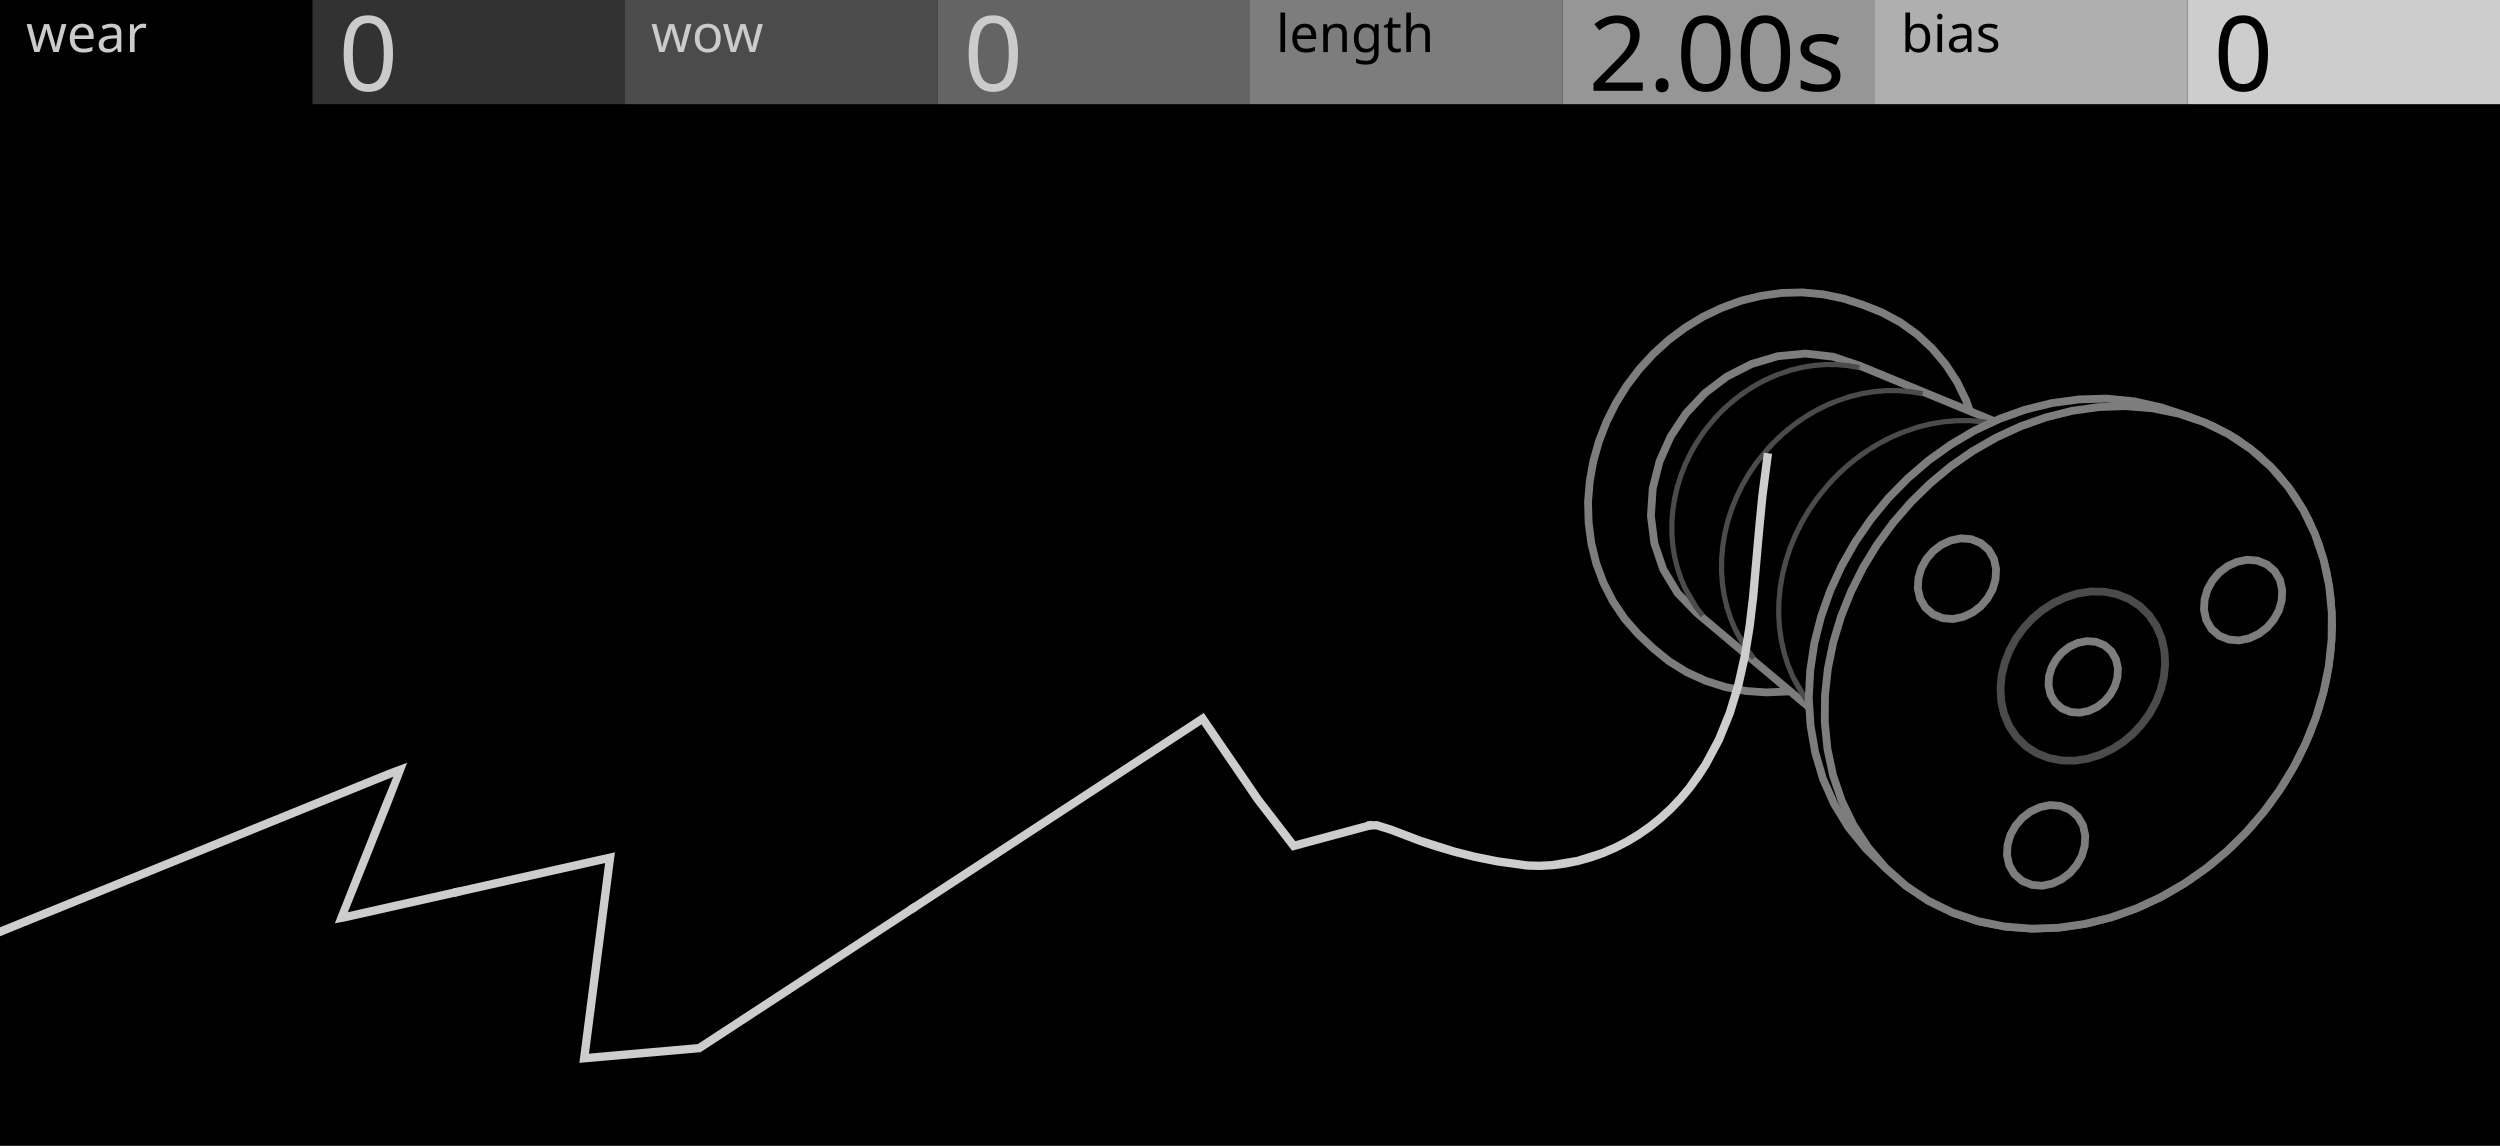
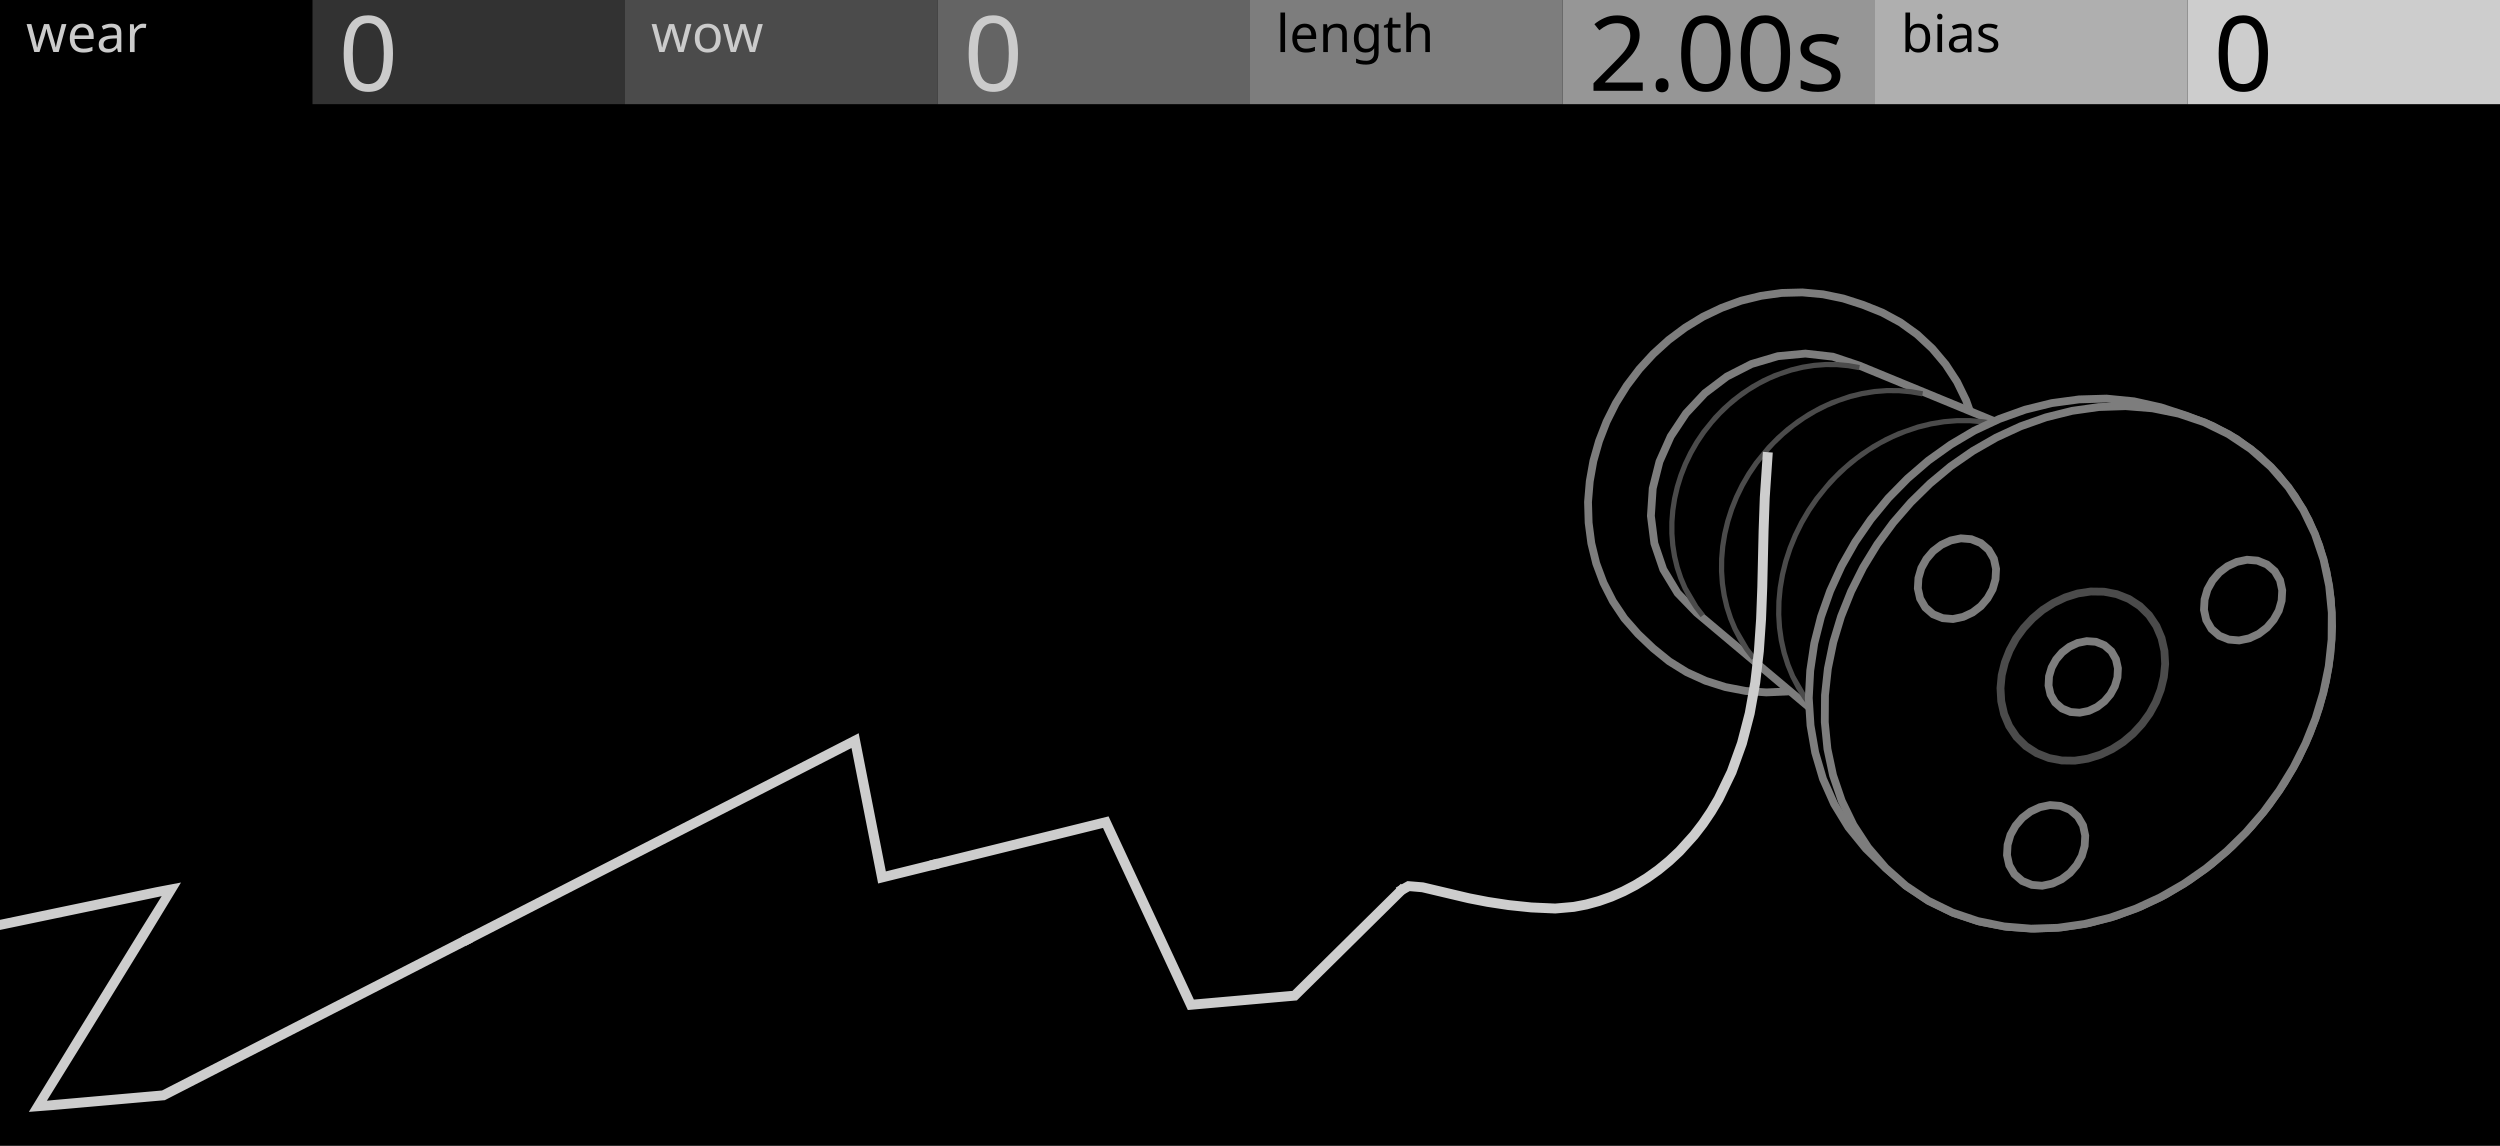
<svg xmlns="http://www.w3.org/2000/svg" width="480" height="220" viewBox="0 0 480 220">
  <g id="preview_canvas">
    <rect x="0" y="0" width="480" height="220" fill="#000000" stroke="none" />
  </g>
  <g id="preview_header">
    <rect x="0" y="0" width="60" height="20" fill="#000000" stroke="none" />
    <rect x="60" y="0" width="60" height="20" fill="#323232" stroke="none" />
    <rect x="120" y="0" width="60" height="20" fill="#4B4B4B" stroke="none" />
    <rect x="180" y="0" width="60" height="20" fill="#646464" stroke="none" />
    <rect x="240" y="0" width="60" height="20" fill="#7D7D7D" stroke="none" />
    <rect x="300" y="0" width="60" height="20" fill="#969696" stroke="none" />
    <rect x="360" y="0" width="60" height="20" fill="#AFAFAF" stroke="none" />
    <rect x="420" y="0" width="60" height="20" fill="#CDCDCD" stroke="none" />
    <text transform="matrix(1 0 0 1 5 10)" fill="#CBCBCB" stroke="none" font-family="UniversNextPro-Light" font-size="10px">wear</text>
    <text transform="matrix(1 0 0 1 65 17.44)" fill="#CBCBCB" stroke="none" font-family="UniversNextPro-Light" font-size="20px">0</text>
    <text transform="matrix(1 0 0 1 125 10)" fill="#CBCBCB" stroke="none" font-family="UniversNextPro-Light" font-size="10px">wow</text>
    <text transform="matrix(1 0 0 1 185 17.44)" fill="#CBCBCB" stroke="none" font-family="UniversNextPro-Light" font-size="20px">0</text>
    <text transform="matrix(1 0 0 1 245 10)" fill="#000000" stroke="none" font-family="UniversNextPro-Light" font-size="10px">length</text>
    <text transform="matrix(1 0 0 1 305 17.44)" fill="#000000" stroke="none" font-family="UniversNextPro-Light" font-size="20px">2.00s</text>
    <text transform="matrix(1 0 0 1 365 10)" fill="#000000" stroke="none" font-family="UniversNextPro-Light" font-size="10px">bias</text>
    <text transform="matrix(1 0 0 1 425 17.44)" fill="#000000" stroke="none" font-family="UniversNextPro-Light" font-size="20px">0</text>
  </g>
  <path id="spool_node_4" transform="matrix(1 0 0 1 342.58 94.54)" d="M -37.679 1.853 L -37.349 -2.11 L -36.653 -6.025 L -35.565 -9.85 L -34.126 -13.557 L -32.344 -17.112 L -30.24 -20.486 L -27.838 -23.656 L -25.149 -26.585 L -22.206 -29.26 L -19.018 -31.637 L -15.626 -33.713 L -12.038 -35.426 L -8.306 -36.8 L -4.443 -37.744 L -0.506 -38.293 L 3.469 -38.399 L 7.428 -38.036 L 11.32 -37.23 L 15.107 -36.011 L 18.798 -34.531 L 22.295 -32.642 L 25.523 -30.32 L 28.43 -27.61 L 30.992 -24.57 L 33.166 -21.241 L 34.909 -17.668 L 36.242 -13.923 L 37.156 -10.053 L 37.62 -6.103 L 37.687 -2.128 L 37.349 1.834 L 36.611 5.742 L 35.525 9.567 L 34.061 13.265 L 32.275 16.818 L 30.174 20.195 L 27.766 23.36 L 25.099 26.31 L 22.152 28.981 L 18.983 31.383 L 15.603 33.479 L 12.031 35.226 L 8.311 36.63 L 4.464 37.637 L 0.532 38.229 L -3.44 38.403 L -7.406 38.126 L -11.311 37.375 L -15.099 36.173 L -18.718 34.528 L -22.098 32.433 L -25.186 29.93 L -28.07 27.19 L -30.694 24.203 L -32.905 20.898 L -34.711 17.357 L -36.104 13.633 L -37.048 9.77 L -37.562 5.828 Z" fill="#000000" stroke="#7D7D7D" stroke-width="1.5" />
  <path id="spool_node_5" transform="matrix(1 0 0 1 373.68 115.18)" d="M -56.707 -16.125 L -56.355 -21.415 L -55.06 -26.555 L -52.903 -31.397 L -49.97 -35.812 L -46.346 -39.682 L -42.118 -42.881 L -37.395 -45.288 L -32.315 -46.796 L -27.041 -47.293 L -21.778 -46.696 L -16.753 -45.013 L -11.844 -42.992 L -6.936 -40.97 L -2.027 -38.948 L 2.881 -36.927 L 7.79 -34.905 L 12.698 -32.884 L 17.606 -30.862 L 22.515 -28.84 L 27.423 -26.819 L 32.332 -24.797 L 37.24 -22.775 L 42.062 -20.566 L 46.436 -17.574 L 50.131 -13.776 L 53.061 -9.36 L 55.12 -4.476 L 56.329 0.685 L 56.708 5.974 L 56.287 11.261 L 55.154 16.442 L 53.366 21.435 L 50.965 26.166 L 48.007 30.569 L 44.553 34.595 L 40.65 38.187 L 36.345 41.286 L 31.677 43.807 L 26.722 45.697 L 21.555 46.892 L 16.268 47.285 L 10.987 46.826 L 5.866 45.462 L 1.083 43.18 L -3.195 40.05 L -7.26 36.636 L -11.325 33.221 L -15.39 29.807 L -19.454 26.392 L -23.519 22.978 L -27.584 19.564 L -31.649 16.149 L -35.713 12.735 L -39.778 9.321 L -43.843 5.906 L -47.907 2.492 L -51.587 -1.319 L -54.333 -5.85 L -56.042 -10.866 Z" fill="#000000" stroke="#7D7D7D" stroke-width="1.5" />
  <path id="spool_node_6" transform="matrix(1 0 0 1 376.63 116.98)" d="M -15.26 29.402 L -16.737 27.456 L -19.152 23.184 L -20.088 20.864 L -20.832 18.439 L -21.378 15.924 L -21.721 13.333 L -21.857 10.683 L -21.783 7.99 L -21.499 5.271 L -21.005 2.545 L -20.302 -0.172 L -19.395 -2.86 L -18.287 -5.501 L -16.986 -8.079 L -15.499 -10.574 L -13.835 -12.971 L -12.003 -15.255 L -10.023 -17.401 L -7.899 -19.403 L -5.649 -21.246 L -3.288 -22.916 L -0.832 -24.401 L 1.702 -25.693 L 4.292 -26.78 L 6.934 -27.661 L 9.596 -28.325 L 12.265 -28.771 L 14.924 -28.997 L 17.553 -29.001 L 20.136 -28.785 L 22.678 -28.349 L 22.848 -29.334 L 20.263 -29.778 L 17.594 -30.001 L 14.881 -29.996 L 12.141 -29.764 L 9.392 -29.305 L 6.654 -28.622 L 2.605 -27.185 L -0.028 -25.963 L -2.589 -24.538 L -5.059 -22.92 L -7.423 -21.119 L -9.664 -19.149 L -11.768 -17.022 L -14.637 -13.569 L -16.34 -11.116 L -17.863 -8.561 L -19.196 -5.921 L -20.331 -3.213 L -21.261 -0.457 L -21.982 2.33 L -22.49 5.13 L -22.782 7.924 L -22.857 10.695 L -22.717 13.424 L -22.364 16.096 L -21.8 18.693 L -21.031 21.199 L -20.063 23.599 L -18.904 25.879 L -17.56 28.025 L -16.057 30.007 Z" fill="#4B4B4B" stroke="none" />
  <path id="spool_node_7" transform="matrix(1 0 0 1 362.11 108.17)" d="M -13.775 27.304 L -15.17 25.479 L -17.461 21.481 L -18.355 19.313 L -19.07 17.049 L -19.602 14.702 L -19.946 12.287 L -20.097 9.819 L -20.055 7.312 L -19.816 4.784 L -19.383 2.251 L -18.756 -0.272 L -17.938 -2.767 L -16.934 -5.217 L -15.75 -7.606 L -14.393 -9.917 L -12.871 -12.136 L -11.191 -14.25 L -9.373 -16.234 L -7.421 -18.084 L -5.349 -19.786 L -3.172 -21.327 L -0.906 -22.696 L 1.436 -23.885 L 3.831 -24.885 L 6.278 -25.693 L 8.747 -26.301 L 11.224 -26.705 L 13.695 -26.906 L 16.141 -26.901 L 18.548 -26.693 L 20.921 -26.279 L 21.093 -27.264 L 18.677 -27.685 L 16.185 -27.901 L 13.655 -27.906 L 11.103 -27.699 L 8.546 -27.281 L 6.002 -26.655 L 2.244 -25.333 L -0.196 -24.206 L -2.567 -22.889 L -4.851 -21.393 L -7.034 -19.727 L -9.101 -17.903 L -11.039 -15.932 L -13.676 -12.731 L -15.238 -10.454 L -16.631 -8.082 L -17.846 -5.629 L -18.877 -3.112 L -19.717 -0.549 L -20.362 2.045 L -20.808 4.653 L -21.054 7.257 L -21.098 9.841 L -20.942 12.388 L -20.587 14.883 L -20.036 17.31 L -19.295 19.654 L -18.369 21.901 L -17.265 24.038 L -15.991 26.051 L -14.569 27.911 Z" fill="#4B4B4B" stroke="none" />
  <path id="spool_node_8" transform="matrix(1 0 0 1 349.63 100.59)" d="M -12.533 25.479 L -13.854 23.761 L -16.031 20.005 L -16.885 17.971 L -17.572 15.848 L -18.089 13.65 L -18.429 11.389 L -18.591 9.08 L -18.571 6.737 L -18.369 4.375 L -17.985 2.009 L -17.42 -0.345 L -16.677 -2.672 L -15.76 -4.956 L -14.674 -7.182 L -13.426 -9.335 L -12.024 -11.4 L -10.474 -13.366 L -8.794 -15.211 L -6.987 -16.931 L -5.067 -18.511 L -3.049 -19.941 L -0.945 -21.211 L 1.231 -22.313 L 3.459 -23.237 L 5.737 -23.984 L 8.038 -24.543 L 10.349 -24.914 L 12.655 -25.094 L 14.943 -25.083 L 17.195 -24.882 L 19.42 -24.489 L 19.594 -25.474 L 17.327 -25.874 L 14.99 -26.082 L 12.619 -26.094 L 10.231 -25.908 L 7.84 -25.524 L 5.463 -24.946 L 1.958 -23.722 L -0.317 -22.676 L -2.523 -21.453 L -4.648 -20.061 L -6.676 -18.511 L -8.594 -16.812 L -10.391 -14.976 L -12.831 -11.991 L -14.273 -9.867 L -15.557 -7.653 L -16.674 -5.362 L -17.618 -3.011 L -18.384 -0.615 L -18.966 1.812 L -19.362 4.252 L -19.571 6.69 L -19.591 9.111 L -19.424 11.499 L -19.071 13.839 L -18.536 16.117 L -17.823 18.319 L -16.937 20.431 L -15.885 22.441 L -14.674 24.336 L -13.326 26.089 Z" fill="#4B4B4B" stroke="none" />
  <path id="spool_node_9" transform="matrix(1 0 0 1 338.79 93.99)" d="M -11.482 23.886 L -12.737 22.264 L -14.808 18.724 L -15.624 16.808 L -16.284 14.811 L -16.785 12.744 L -17.12 10.619 L -17.288 8.45 L -17.286 6.251 L -17.113 4.034 L -16.769 1.816 L -16.256 -0.39 L -15.575 -2.57 L -14.732 -4.709 L -13.729 -6.792 L -12.575 -8.806 L -11.275 -10.737 L -9.836 -12.575 L -8.275 -14.298 L -6.594 -15.904 L -4.807 -17.379 L -2.925 -18.713 L -0.962 -19.897 L 1.069 -20.923 L 3.151 -21.783 L 5.282 -22.477 L 7.436 -22.995 L 9.601 -23.336 L 11.764 -23.499 L 13.91 -23.483 L 16.027 -23.289 L 18.12 -22.916 L 18.296 -23.9 L 16.16 -24.281 L 13.96 -24.483 L 11.73 -24.499 L 9.485 -24.33 L 7.24 -23.976 L 5.01 -23.44 L 1.725 -22.299 L -0.405 -21.323 L -2.47 -20.18 L -4.455 -18.88 L -6.35 -17.43 L -8.14 -15.84 L -9.814 -14.121 L -12.085 -11.325 L -13.425 -9.335 L -14.615 -7.258 L -15.648 -5.11 L -16.519 -2.903 L -17.221 -0.653 L -17.751 1.626 L -18.107 3.919 L -18.286 6.211 L -18.288 8.488 L -18.114 10.736 L -17.766 12.94 L -17.247 15.086 L -16.56 17.162 L -15.712 19.154 L -14.708 21.051 L -13.554 22.842 L -12.274 24.498 Z" fill="#4B4B4B" stroke="none" />
-   <path id="spool_node_0" transform="matrix(1 0 0 1 219.14 156.1)" d="M 43.808 2.137 L 41.941 2.64 L 38.801 3.486 L 35.629 4.34 L 32.422 5.204 L 29.342 6.033 L 25.951 1.63 L 22.561 -2.773 L 20.842 -5.286 L 19.124 -7.8 L 17.405 -10.314 L 15.687 -12.827 L 13.761 -15.644 L 11.836 -18.46 L 10.62 -17.664 L 8.051 -15.983 L 5.419 -14.26 L 2.722 -12.495 L -0.043 -10.686 L -2.877 -8.831 L -5.784 -6.929 L -8.768 -4.976 L -11.829 -2.973 L -14.973 -0.916 L -18.201 1.197 L -21.518 3.368 L -24.928 5.599 L -28.433 7.893 L -32.039 10.253 L -35.75 12.681 L -39.57 15.181 L -43.935 18.038 L -43.661 18.456 L -39.296 15.599 L -35.476 13.1 L -31.765 10.671 L -28.16 8.312 L -24.654 6.017 L -21.244 3.786 L -17.927 1.616 L -14.699 -0.497 L -11.555 -2.554 L -8.494 -4.558 L -5.511 -6.51 L -2.603 -8.413 L 0.231 -10.268 L 2.996 -12.077 L 5.693 -13.842 L 8.325 -15.564 L 10.894 -17.246 L 11.7 -17.773 L 13.487 -15.159 L 15.274 -12.545 L 16.994 -10.029 L 18.715 -7.512 L 20.435 -4.996 L 22.156 -2.479 L 25.653 2.062 L 29.15 6.603 L 32.552 5.687 L 35.759 4.823 L 38.931 3.969 L 42.071 3.123 L 43.938 2.62 Z" fill="none" stroke="#CDCDCD" stroke-width="1.1" />
-   <path id="spool_node_1" transform="matrix(1 0 0 1 131.55 183.91)" d="M 43.655 -9.772 L 40.033 -7.402 L 35.854 -4.667 L 31.545 -1.847 L 27.099 1.063 L 22.508 4.067 L 17.768 7.169 L 12.869 10.375 L 7.803 13.69 L 2.615 17.085 L -1.89 17.482 L -6.475 17.886 L -11.078 18.292 L -15.7 18.699 L -19.102 18.999 L -18.641 15.426 L -18.081 11.08 L -17.52 6.734 L -16.96 2.389 L -16.4 -1.957 L -15.929 -5.608 L -15.458 -9.258 L -14.988 -12.909 L -14.517 -16.56 L -14.13 -19.559 L -17.708 -18.756 L -21.785 -17.841 L -25.908 -16.916 L -30.076 -15.98 L -34.291 -15.035 L -38.553 -14.078 L -42.864 -13.111 L -43.934 -12.871 L -43.824 -12.383 L -42.754 -12.623 L -38.444 -13.59 L -34.181 -14.547 L -29.966 -15.493 L -25.798 -16.428 L -21.676 -17.353 L -17.599 -18.268 L -14.717 -18.915 L -15.013 -16.624 L -15.954 -9.322 L -16.896 -2.021 L -17.456 2.325 L -18.016 6.67 L -18.576 11.016 L -19.137 15.362 L -19.677 19.552 L -15.656 19.197 L -11.034 18.79 L -6.431 18.384 L -1.846 17.98 L 2.784 17.572 L 8.077 14.109 L 13.142 10.793 L 18.041 7.587 L 22.782 4.485 L 27.372 1.481 L 31.819 -1.429 L 36.128 -4.249 L 40.306 -6.983 L 43.929 -9.354 Z" fill="none" stroke="#CDCDCD" stroke-width="1.1" />
-   <path id="spool_node_2" transform="matrix(1 0 0 1 43.82 163.26)" d="M 43.796 7.779 L 40.507 8.518 L 36.097 9.507 L 31.636 10.508 L 27.124 11.521 L 22.559 12.545 L 22.04 12.7 L 24.109 7.564 L 26.177 2.428 L 28.499 -3.394 L 30.821 -9.216 L 32.108 -12.542 L 33.395 -15.867 L 31.113 -15.019 L 26.358 -13.09 L 21.479 -11.111 L 16.47 -9.08 L 11.327 -6.994 L 6.043 -4.851 L 0.614 -2.648 L -4.968 -0.384 L -10.708 1.944 L -13.661 3.142 L -16.614 4.339 L -19.654 5.572 L -22.693 6.805 L -25.823 8.074 L -28.952 9.344 L -32.176 10.651 L -35.4 11.959 L -38.723 13.306 L -42.046 14.654 L -43.914 15.412 L -43.726 15.875 L -41.858 15.117 L -38.535 13.77 L -35.212 12.422 L -31.988 11.115 L -28.764 9.807 L -25.635 8.538 L -22.505 7.268 L -19.466 6.035 L -16.426 4.803 L -10.521 2.407 L -4.78 0.079 L 0.802 -2.185 L 6.231 -4.387 L 11.515 -6.53 L 16.658 -8.616 L 21.667 -10.648 L 26.546 -12.627 L 31.301 -14.555 L 32.754 -15.222 L 30.356 -9.402 L 28.035 -3.579 L 25.713 2.243 L 23.531 7.767 L 21.349 13.29 L 22.669 13.033 L 27.234 12.009 L 31.746 10.996 L 36.206 9.995 L 40.616 9.006 L 43.906 8.267 Z" fill="none" stroke="#CDCDCD" stroke-width="1.1" />
-   <path id="spool_node_3" transform="matrix(1 0 0 1 301.32 127.01)" d="M 37.807 -39.477 L 36.808 -31.781 L 36.218 -25.746 L 35.036 -12.469 L 34.348 -6.7 L 33.427 -1.037 L 32.187 4.489 L 30.555 9.83 L 28.475 14.928 L 25.912 19.717 L 22.854 24.123 L 21.143 26.16 L 19.316 28.073 L 17.379 29.855 L 15.34 31.497 L 13.208 32.992 L 10.995 34.332 L 8.711 35.512 L 6.37 36.526 L 1.575 38.041 L -3.274 38.85 L -5.68 38.98 L -8.053 38.919 L -13.796 38.122 L -18.083 37.257 L -21.999 36.273 L -28.527 34.208 L -34.154 32.068 L -36.933 31.191 L -38.312 31.219 L -38.302 31.719 L -37.005 31.692 L -34.319 32.54 L -28.697 34.679 L -25.642 35.712 L -22.131 36.755 L -18.193 37.744 L -13.886 38.614 L -8.09 39.418 L -5.673 39.481 L -3.228 39.348 L -0.768 39.029 L 1.692 38.528 L 4.137 37.847 L 6.553 36.991 L 8.925 35.964 L 11.239 34.768 L 13.482 33.411 L 15.641 31.897 L 17.705 30.234 L 19.666 28.43 L 21.515 26.494 L 23.247 24.433 L 24.855 22.258 L 26.339 19.977 L 28.928 15.141 L 31.026 9.997 L 32.67 4.616 L 33.918 -0.943 L 34.844 -6.633 L 35.533 -12.417 L 36.716 -25.7 L 37.305 -31.727 L 38.302 -39.409 Z" fill="none" stroke="#CDCDCD" stroke-width="1.1" />
+   <path id="spool_node_0" transform="matrix(1 0 0 1 224.3 175.38)" d="M 44.666 -4.637 L 43.122 -3.112 L 38.321 1.629 L 36.662 3.268 L 33.251 6.637 L 31.496 8.37 L 29.708 10.136 L 26.028 13.771 L 24.185 15.591 L 21.785 15.803 L 19.308 16.021 L 16.825 16.24 L 11.843 16.679 L 6.837 17.12 L 4.466 17.329 L -0.2 7.312 L -4.455 -1.822 L -8.306 -10.09 L -11.877 -17.759 L -14.057 -17.22 L -16.09 -16.718 L -20.194 -15.704 L -22.266 -15.192 L -24.351 -14.677 L -28.561 -13.637 L -30.687 -13.111 L -32.826 -12.583 L -37.146 -11.516 L -39.328 -10.977 L -41.523 -10.434 L -43.733 -9.888 L -44.944 -9.589 L -44.848 -9.201 L -43.638 -9.5 L -41.427 -10.046 L -39.232 -10.588 L -37.05 -11.127 L -32.73 -12.195 L -30.591 -12.723 L -28.465 -13.248 L -24.255 -14.288 L -22.17 -14.804 L -20.098 -15.315 L -15.994 -16.329 L -13.961 -16.832 L -12.101 -17.291 L -8.668 -9.921 L -4.817 -1.653 L -0.563 7.481 L 4.222 17.752 L 6.872 17.518 L 11.878 17.077 L 16.86 16.638 L 19.343 16.419 L 21.82 16.201 L 24.363 15.977 L 26.309 14.055 L 29.989 10.42 L 31.777 8.654 L 33.532 6.922 L 36.943 3.552 L 38.602 1.913 L 43.403 -2.828 L 44.947 -4.352 Z" fill="none" stroke="#CDCDCD" stroke-width="1.5" />
+   <path id="spool_node_1" transform="matrix(1 0 0 1 134.53 161.24)" d="M 44.826 4.551 L 41.572 5.355 L 39.318 5.912 L 37.048 6.473 L 34.968 6.987 L 33.547 -0.241 L 32.208 -7.049 L 30.978 -13.306 L 29.792 -19.339 L 25.407 -17.09 L 23.286 -16.002 L 18.946 -13.777 L 16.727 -12.639 L 14.473 -11.483 L 12.184 -10.309 L 9.859 -9.116 L 5.098 -6.675 L 0.182 -4.154 L -2.336 -2.862 L -4.895 -1.55 L -7.498 -0.215 L -10.143 1.142 L -15.57 3.925 L -18.353 5.352 L -21.185 6.804 L -24.066 8.282 L -26.998 9.786 L -29.982 11.316 L -33.02 12.874 L -39.262 16.075 L -42.47 17.72 L -44.919 18.976 L -44.737 19.332 L -42.288 18.076 L -39.08 16.431 L -32.838 13.23 L -26.816 10.141 L -23.884 8.638 L -21.002 7.16 L -18.171 5.708 L -15.387 4.281 L -9.961 1.498 L -7.315 0.141 L -4.713 -1.194 L -2.153 -2.506 L 0.365 -3.798 L 5.28 -6.319 L 10.042 -8.761 L 12.367 -9.953 L 14.656 -11.127 L 16.909 -12.283 L 19.129 -13.421 L 23.468 -15.646 L 25.589 -16.734 L 27.679 -17.806 L 29.502 -18.741 L 30.586 -13.229 L 31.816 -6.971 L 33.154 -0.164 L 34.656 7.476 L 37.144 6.861 L 39.414 6.3 L 41.668 5.743 L 44.922 4.939 Z" fill="none" stroke="#CDCDCD" stroke-width="1.5" />
+   <path id="spool_node_2" transform="matrix(1 0 0 1 44.88 191.56)" d="M 44.731 -11.344 L 40.584 -9.217 L 37.192 -7.477 L 33.735 -5.705 L 30.211 -3.897 L 22.954 -0.176 L 15.405 3.696 L 11.516 5.69 L 7.546 7.726 L -0.642 11.926 L -4.867 14.092 L -13.556 18.548 L -16.506 18.808 L -19.503 19.072 L -25.52 19.602 L -28.539 19.868 L -31.566 20.135 L -34.601 20.403 L -37.316 20.679 L -29.93 8.748 L -23.22 -2.152 L -17.202 -11.93 L -11.645 -21.065 L -14.778 -20.468 L -17.592 -19.881 L -23.277 -18.694 L -26.149 -18.095 L -31.954 -16.883 L -37.839 -15.654 L -43.807 -14.409 L -44.921 -14.176 L -44.839 -13.785 L -43.726 -14.017 L -37.757 -15.263 L -31.872 -16.491 L -26.068 -17.703 L -23.195 -18.303 L -17.51 -19.489 L -14.696 -20.077 L -12.24 -20.647 L -17.542 -12.14 L -23.561 -2.361 L -30.27 8.539 L -37.935 21.061 L -34.566 20.801 L -31.531 20.534 L -28.504 20.267 L -25.485 20.001 L -19.468 19.471 L -16.471 19.207 L -13.443 18.94 L -8.999 16.661 L -4.684 14.448 L -0.46 12.281 L 7.729 8.082 L 11.698 6.046 L 15.588 4.051 L 23.137 0.18 L 26.8 -1.699 L 30.393 -3.541 L 33.917 -5.349 L 37.374 -7.122 L 44.095 -10.568 L 44.913 -10.988 Z" fill="none" stroke="#CDCDCD" stroke-width="1.5" />
+   <path id="spool_node_3" transform="matrix(1 0 0 1 304.29 131.09)" d="M 34.885 -43.538 L 34.344 -35.557 L 34.12 -29.26 L 33.867 -18.364 L 33.634 -12.199 L 33.215 -6.089 L 32.519 -0.064 L 31.461 5.837 L 29.972 11.559 L 27.999 17.036 L 25.511 22.192 L 24.072 24.624 L 22.505 26.945 L 20.814 29.144 L 18.053 32.199 L 16.079 34.053 L 14.007 35.756 L 11.848 37.297 L 9.615 38.671 L 7.322 39.87 L 4.984 40.891 L 2.616 41.728 L 0.233 42.378 L -2.148 42.835 L -5.68 43.145 L -10.267 42.94 L -14.613 42.487 L -18.615 41.879 L -22.204 41.183 L -31.112 39.075 L -33.896 38.846 L -35.281 39.621 L -35.086 39.97 L -33.783 39.242 L -31.188 39.468 L -22.286 41.574 L -18.683 42.273 L -14.664 42.884 L -10.301 43.338 L -5.676 43.545 L -2.088 43.231 L 0.324 42.768 L 2.735 42.11 L 5.131 41.263 L 7.495 40.231 L 9.813 39.019 L 12.069 37.631 L 14.25 36.073 L 16.343 34.354 L 18.339 32.479 L 21.121 29.4 L 22.829 27.179 L 24.41 24.838 L 25.861 22.385 L 28.368 17.191 L 30.354 11.677 L 31.852 5.922 L 32.915 -0.007 L 33.614 -6.055 L 34.034 -12.177 L 34.267 -18.352 L 34.52 -29.248 L 34.744 -35.539 L 35.284 -43.508 Z" fill="none" stroke="#CDCDCD" stroke-width="1.5" />
  <path id="spool_node_10" transform="matrix(1 0 0 1 397.52 127.41)" d="M -50.234 6.61 L -49.955 1.341 L -49.177 -3.877 L -47.884 -8.992 L -46.126 -13.966 L -43.927 -18.763 L -41.317 -23.348 L -38.319 -27.69 L -34.966 -31.764 L -31.27 -35.53 L -27.275 -38.976 L -22.98 -42.042 L -18.441 -44.731 L -13.662 -46.967 L -8.697 -48.749 L -3.575 -50.015 L 1.651 -50.725 L 6.925 -50.879 L 12.175 -50.36 L 17.321 -49.214 L 22.337 -47.572 L 27.247 -45.643 L 31.883 -43.129 L 36.115 -39.98 L 39.87 -36.278 L 43.094 -32.107 L 45.744 -27.547 L 47.768 -22.676 L 49.173 -17.592 L 49.993 -12.382 L 50.238 -7.111 L 49.904 -1.846 L 49.075 3.364 L 47.747 8.471 L 45.953 13.432 L 43.753 18.229 L 41.115 22.799 L 38.127 27.148 L 34.772 31.222 L 31.095 35.005 L 27.118 38.474 L 22.847 41.572 L 18.336 44.308 L 13.585 46.604 L 8.643 48.451 L 3.549 49.825 L -1.665 50.636 L -6.934 50.881 L -12.196 50.532 L -17.381 49.557 L -22.39 47.903 L -27.136 45.605 L -31.528 42.688 L -35.511 39.229 L -39.282 35.538 L -42.61 31.449 L -45.362 26.951 L -47.507 22.131 L -49 17.072 L -49.899 11.875 Z" fill="#000000" stroke="#7D7D7D" stroke-width="1.5" />
  <path id="spool_node_11" transform="matrix(1 0 0 1 399.03 128.14)" d="M -3.915 49.995 L -9.08 50.159 L -14.229 49.738 L -19.29 48.708 L -24.185 47.058 L -28.826 44.792 L -33.12 41.921 L -36.98 38.49 L -40.348 34.574 L -43.173 30.251 L -45.423 25.602 L -47.086 20.71 L -48.163 15.657 L -48.67 10.515 L -48.632 5.347 L -48.076 0.21 L -47.035 -4.851 L -45.539 -9.797 L -43.618 -14.593 L -41.3 -19.212 L -38.601 -23.619 L -35.539 -27.782 L -32.152 -31.685 L -28.463 -35.303 L -24.491 -38.61 L -20.244 -41.554 L -15.761 -44.123 L -11.069 -46.288 L -6.199 -48.012 L -1.184 -49.257 L 3.931 -49.985 L 9.095 -50.158 L 14.245 -49.742 L 19.307 -48.712 L 24.2 -47.057 L 28.836 -44.78 L 33.128 -41.908 L 36.995 -38.485 L 40.369 -34.575 L 43.199 -30.254 L 45.443 -25.6 L 47.096 -20.706 L 48.168 -15.652 L 48.674 -10.511 L 48.638 -5.345 L 48.087 -0.207 L 47.05 4.854 L 45.557 9.801 L 43.636 14.598 L 41.313 19.214 L 38.613 23.621 L 35.561 27.791 L 32.179 31.699 L 28.484 35.313 L 24.503 38.609 L 20.26 41.559 L 15.779 44.133 L 11.087 46.299 L 6.216 48.022 L 1.2 49.266 Z" fill="#000000" stroke="#7D7D7D" stroke-width="1.5" />
  <path id="spool_node_12" transform="matrix(1 0 0 1 399.9 129.81)" d="M -1.529 16.236 L -4.042 16.201 L -6.51 15.73 L -8.844 14.805 L -10.95 13.438 L -12.737 11.674 L -14.136 9.59 L -15.113 7.277 L -15.663 4.827 L -15.807 2.319 L -15.571 -0.184 L -14.964 -2.624 L -14.047 -4.964 L -12.851 -7.176 L -11.371 -9.209 L -9.663 -11.053 L -7.746 -12.681 L -5.628 -14.035 L -3.357 -15.11 L -0.96 -15.867 L 1.527 -16.239 L 4.038 -16.206 L 6.505 -15.736 L 8.839 -14.813 L 10.945 -13.447 L 12.732 -11.685 L 14.133 -9.602 L 15.114 -7.29 L 15.67 -4.84 L 15.81 -2.33 L 15.558 0.171 L 14.96 2.612 L 14.049 4.955 L 12.843 7.161 L 11.367 9.197 L 9.662 11.043 L 7.743 12.668 L 5.626 14.025 L 3.354 15.098 L 0.955 15.849 Z" fill="#000000" stroke="#4B4B4B" stroke-width="1.5" />
  <path id="spool_node_13" transform="matrix(1 0 0 1 399.98 129.97)" d="M -0.674 6.868 L -2.436 6.732 L -4.071 6.067 L -5.397 4.907 L -6.277 3.379 L -6.658 1.656 L -6.567 -0.109 L -6.064 -1.803 L -5.211 -3.352 L -4.061 -4.696 L -2.66 -5.778 L -1.057 -6.529 L 0.678 -6.875 L 2.441 -6.746 L 4.076 -6.079 L 5.402 -4.918 L 6.28 -3.389 L 6.66 -1.666 L 6.57 0.098 L 6.068 1.793 L 5.215 3.342 L 4.065 4.686 L 2.664 5.767 L 1.061 6.52 Z" fill="#000000" stroke="#7D7D7D" stroke-width="1.5" />
  <path id="spool_node_14" transform="matrix(1 0 0 1 430.7 115.26)" d="M -0.782 7.703 L -2.767 7.537 L -4.606 6.791 L -6.103 5.491 L -7.102 3.774 L -7.535 1.83 L -7.421 -0.157 L -6.868 -2.071 L -5.896 -3.812 L -4.603 -5.328 L -3.019 -6.539 L -1.215 -7.381 L 0.736 -7.788 L 2.72 -7.624 L 4.559 -6.88 L 6.059 -5.582 L 7.063 -3.865 L 7.484 -1.919 L 7.375 0.068 L 6.826 1.984 L 5.849 3.723 L 4.558 5.24 L 2.973 6.45 L 1.168 7.291 Z" fill="#000000" stroke="#7D7D7D" stroke-width="1.5" />
  <path id="spool_node_15" transform="matrix(1 0 0 1 375.76 111.15)" d="M -0.782 7.703 L -2.767 7.537 L -4.606 6.791 L -6.103 5.491 L -7.102 3.774 L -7.535 1.83 L -7.421 -0.157 L -6.868 -2.071 L -5.896 -3.812 L -4.603 -5.328 L -3.019 -6.539 L -1.215 -7.381 L 0.736 -7.788 L 2.72 -7.624 L 4.559 -6.88 L 6.059 -5.582 L 7.063 -3.865 L 7.484 -1.919 L 7.375 0.068 L 6.826 1.984 L 5.849 3.723 L 4.558 5.24 L 2.973 6.45 L 1.168 7.291 Z" fill="#000000" stroke="#7D7D7D" stroke-width="1.5" />
  <path id="spool_node_16" transform="matrix(1 0 0 1 392.88 162.36)" d="M -0.782 7.703 L -2.767 7.537 L -4.606 6.791 L -6.103 5.491 L -7.102 3.774 L -7.535 1.83 L -7.421 -0.157 L -6.868 -2.071 L -5.896 -3.812 L -4.603 -5.328 L -3.019 -6.539 L -1.215 -7.381 L 0.736 -7.788 L 2.72 -7.624 L 4.559 -6.88 L 6.059 -5.582 L 7.063 -3.865 L 7.484 -1.919 L 7.375 0.068 L 6.826 1.984 L 5.849 3.723 L 4.558 5.24 L 2.973 6.45 L 1.168 7.291 Z" fill="#000000" stroke="#7D7D7D" stroke-width="1.5" />
</svg>
